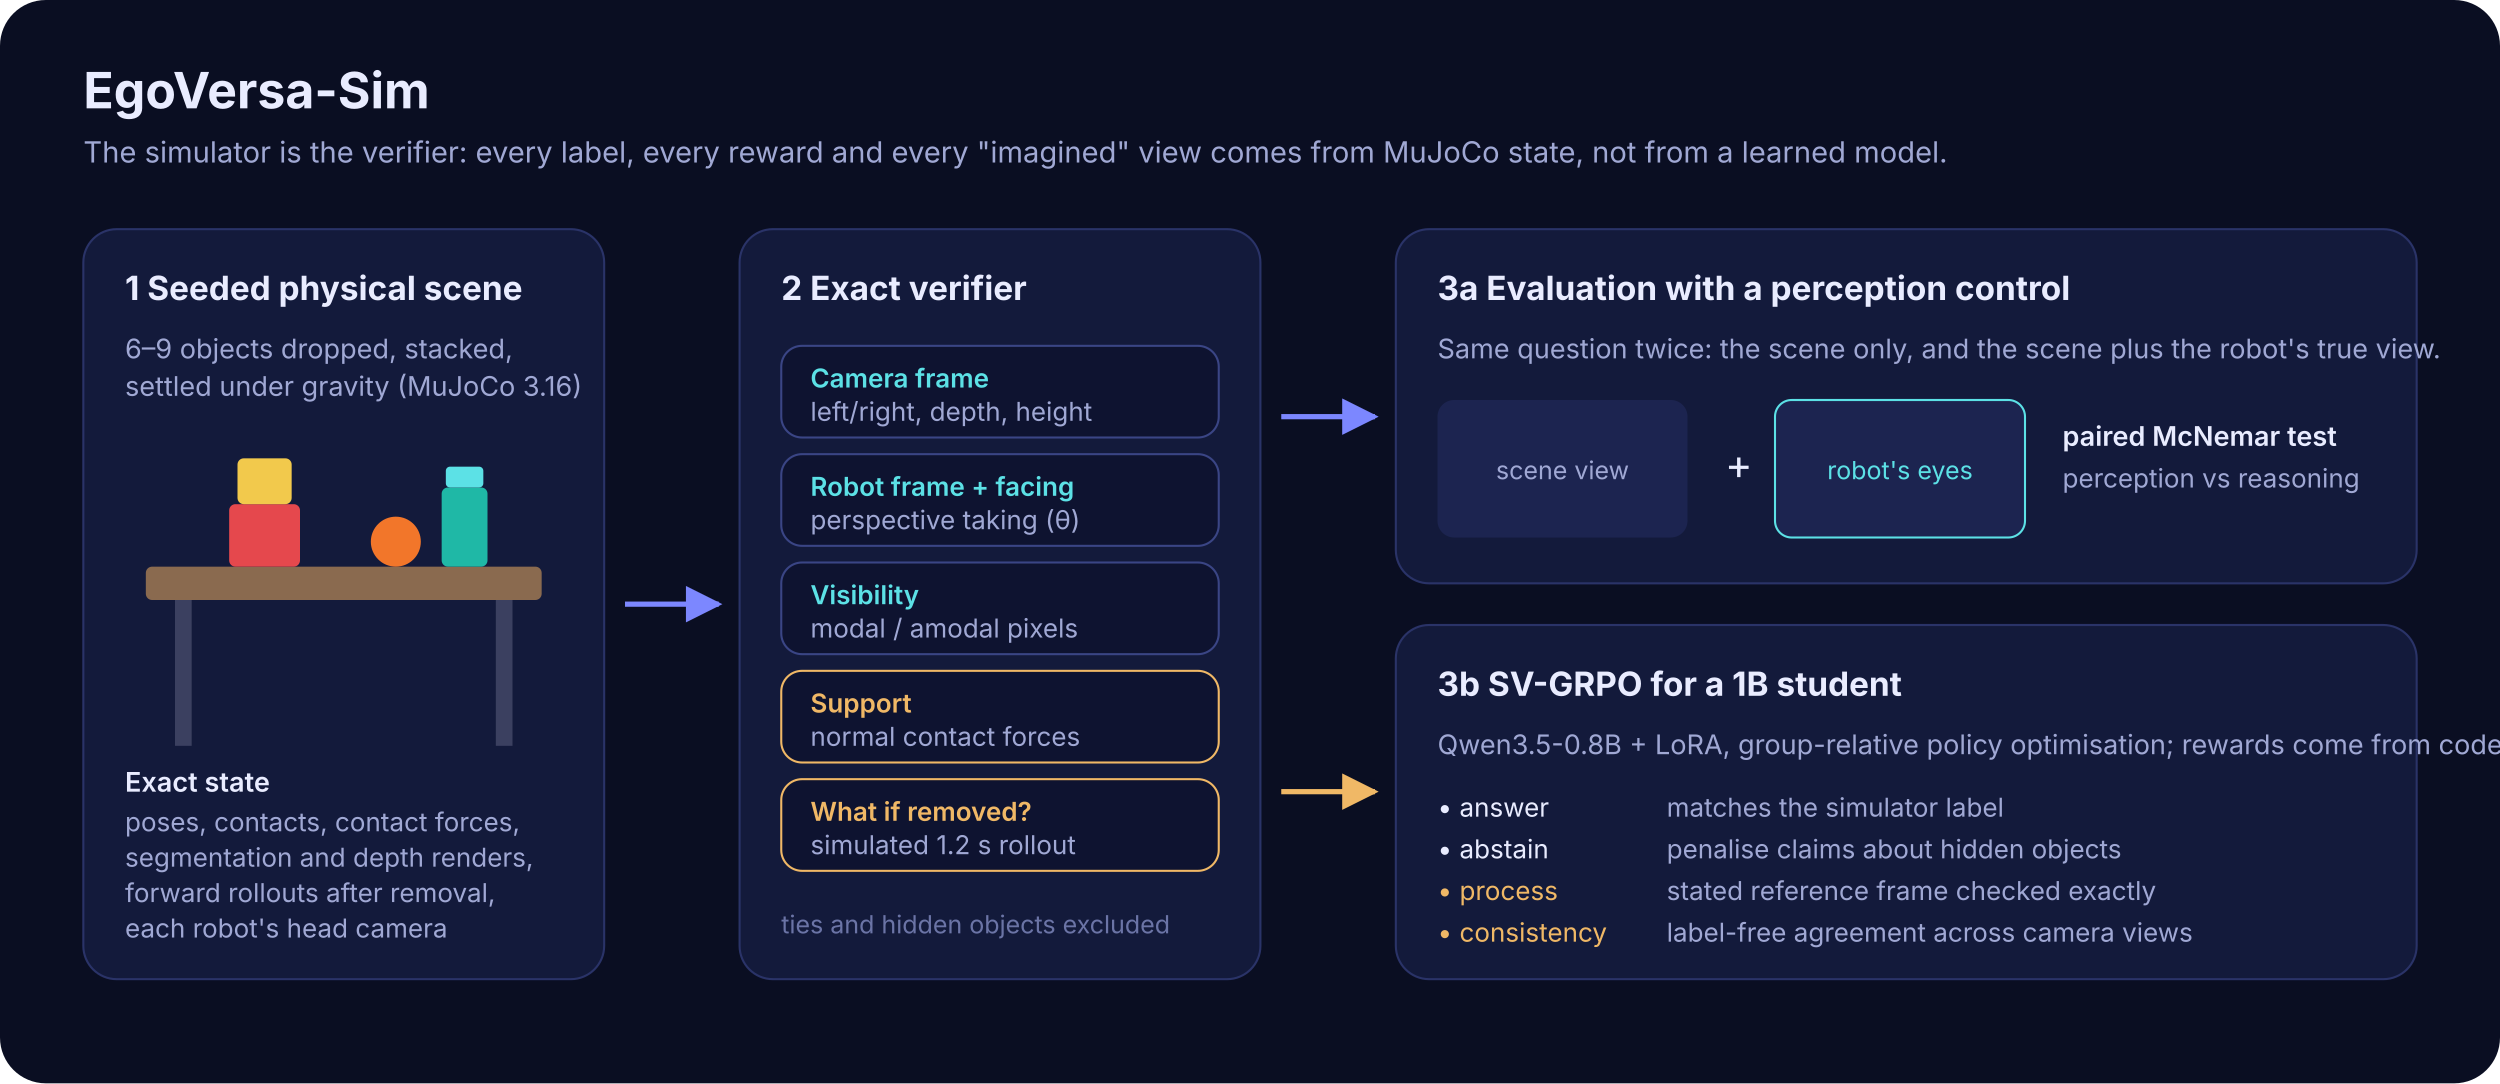
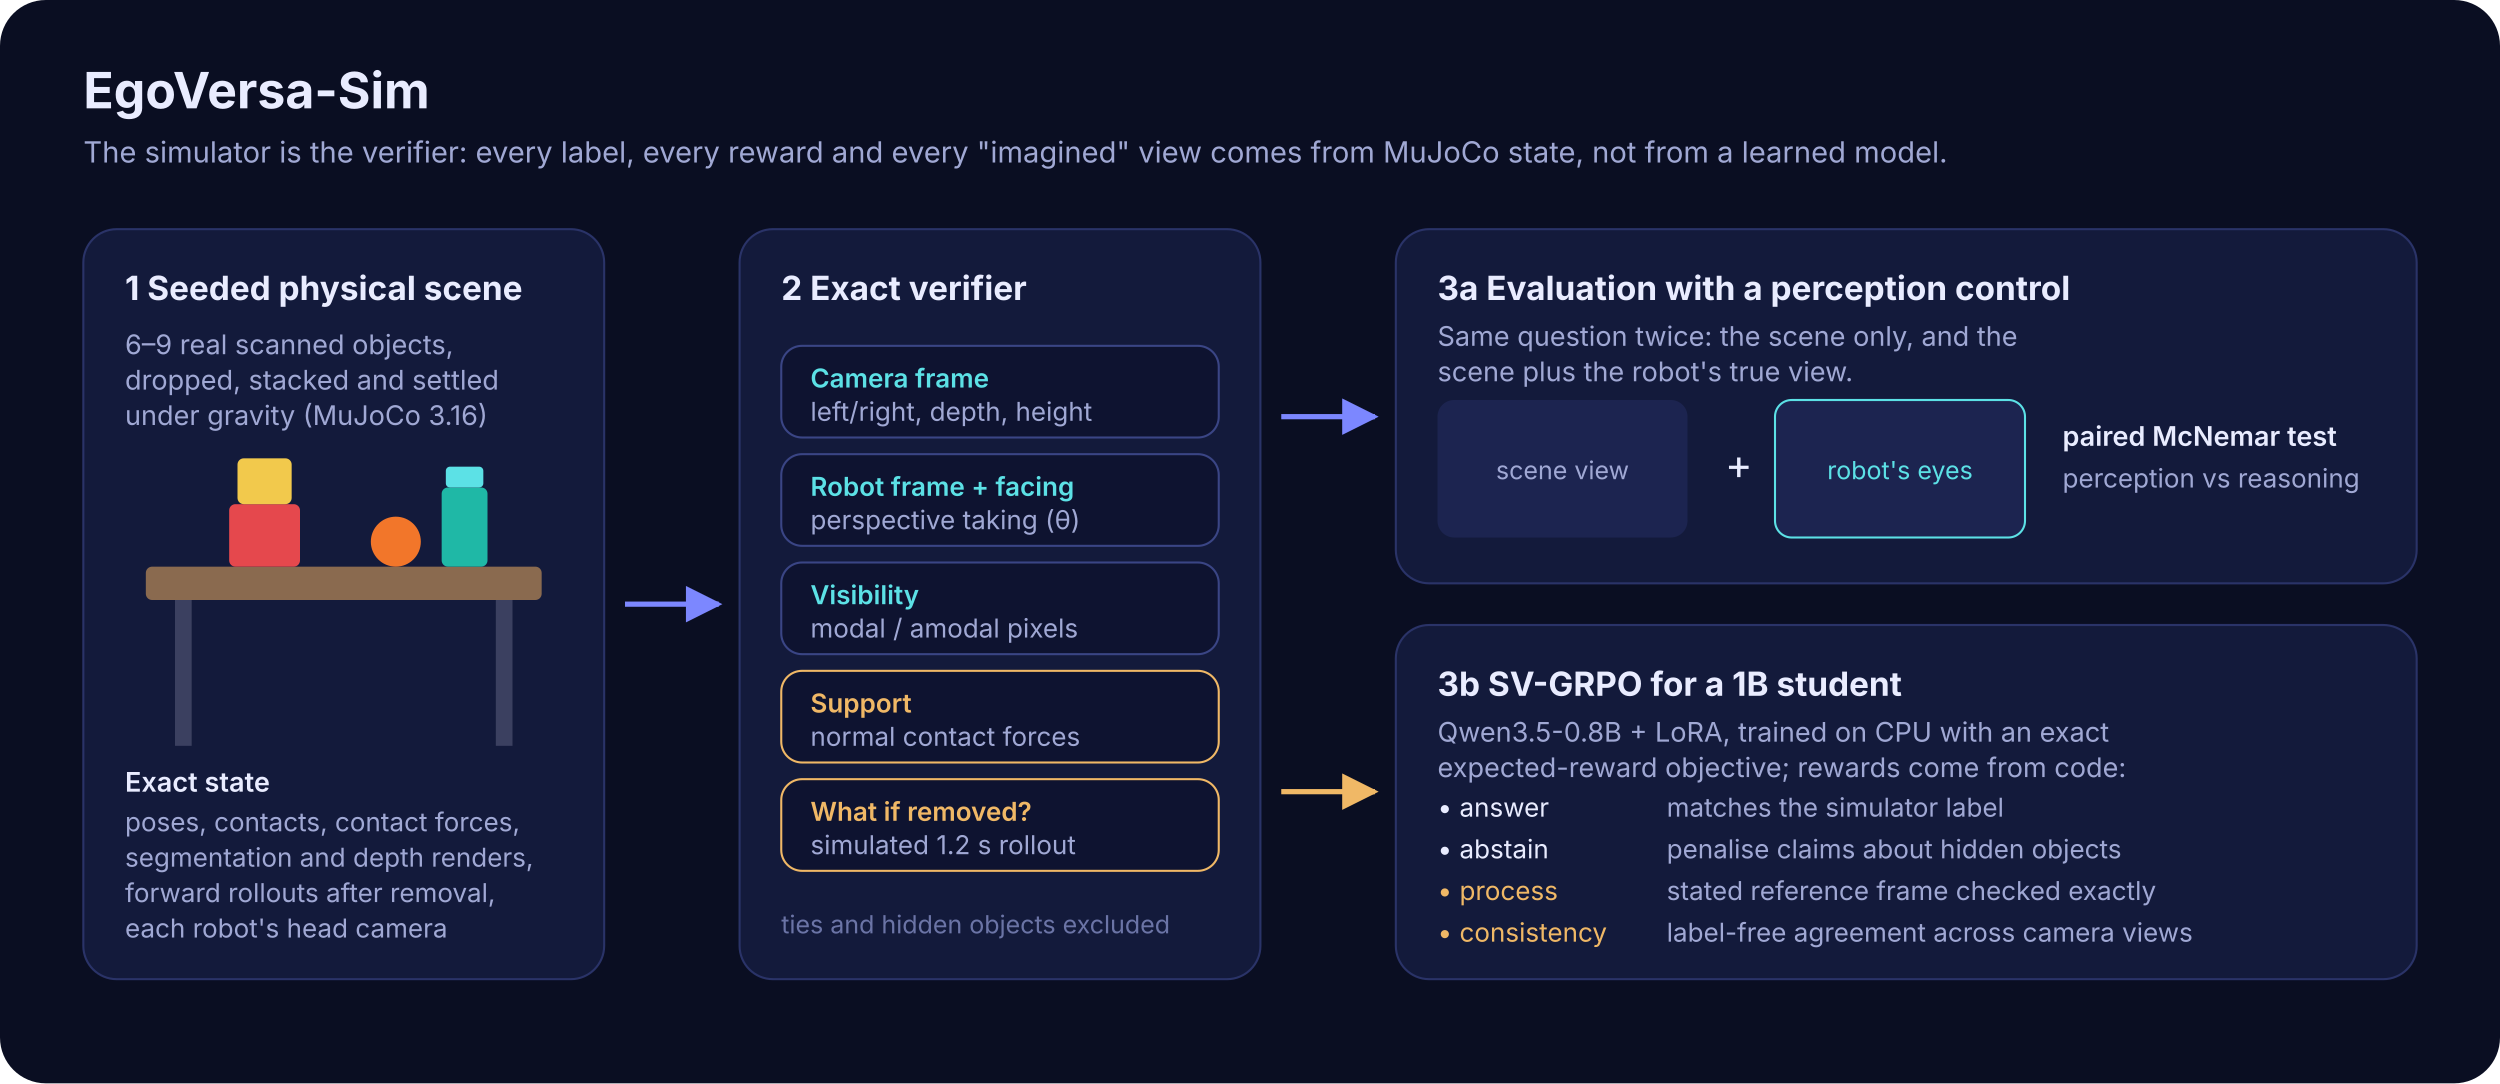
<svg xmlns="http://www.w3.org/2000/svg" viewBox="0 0 1200 520" font-family="Manrope, Inter, system-ui, sans-serif">
  <defs>
    <marker id="a" viewBox="0 0 10 10" refX="9" refY="5" markerWidth="7" markerHeight="7" orient="auto-start-reverse">
      <path d="M0 0L10 5L0 10z" fill="#7C87FF" />
    </marker>
    <marker id="g" viewBox="0 0 10 10" refX="9" refY="5" markerWidth="7" markerHeight="7" orient="auto-start-reverse">
      <path d="M0 0L10 5L0 10z" fill="#F0B866" />
    </marker>
  </defs>
  <rect width="1200" height="520" rx="22" fill="#0A0E22" />
  <text x="40" y="52" fill="#E9ECFF" font-size="24" font-weight="700">EgoVersa-Sim</text>
  <text x="40" y="78" fill="#A0A8D4" font-size="14">The simulator is the verifier: every label, every reward and every "imagined" view comes from MuJoCo state, not from a learned model.</text>
  <g transform="translate(40,110)">
    <rect width="250" height="360" rx="16" fill="#131A3B" stroke="#2A3368" />
    <text x="20" y="34" fill="#E9ECFF" font-size="16" font-weight="700">1  Seeded physical scene</text>
-     <text x="20" y="62" fill="#A0A8D4" font-size="13">6–9 objects dropped, stacked,</text>
-     <text x="20" y="80" fill="#A0A8D4" font-size="13">settled under gravity (MuJoCo 3.16)</text>
+     <text x="20" y="60" fill="#A0A8D4" font-size="13">6–9 real scanned objects,</text>
+     <text x="20" y="77" fill="#A0A8D4" font-size="13">dropped, stacked and settled</text>
+     <text x="20" y="94" fill="#A0A8D4" font-size="13">under gravity (MuJoCo 3.16)</text>
    <g transform="translate(0,52)">
      <rect x="30" y="110" width="190" height="16" rx="3" fill="#8a6a4f" />
      <rect x="44" y="126" width="8" height="70" fill="#3b4060" />
      <rect x="198" y="126" width="8" height="70" fill="#3b4060" />
      <rect x="70" y="80" width="34" height="30" rx="3" fill="#E5484D" />
      <rect x="74" y="58" width="26" height="22" rx="3" fill="#F2C94C" />
      <circle cx="150" cy="98" r="12" fill="#F2762A" />
      <rect x="172" y="72" width="22" height="38" rx="3" fill="#1FB8A6" />
      <rect x="174" y="62" width="18" height="10" rx="2" fill="#5CE1E6" />
    </g>
    <text x="20" y="270" fill="#E9ECFF" font-size="13" font-weight="600">Exact state</text>
    <text x="20" y="289" fill="#A0A8D4" font-size="12.5">poses, contacts, contact forces,</text>
    <text x="20" y="306" fill="#A0A8D4" font-size="12.5">segmentation and depth renders,</text>
    <text x="20" y="323" fill="#A0A8D4" font-size="12.5">forward rollouts after removal,</text>
    <text x="20" y="340" fill="#A0A8D4" font-size="12.5">each robot's head camera</text>
  </g>
  <path d="M300 290 H345" stroke="#7C87FF" stroke-width="2.5" marker-end="url(#a)" />
  <g transform="translate(355,110)">
    <rect width="250" height="360" rx="16" fill="#131A3B" stroke="#2A3368" />
    <text x="20" y="34" fill="#E9ECFF" font-size="16" font-weight="700">2  Exact verifier</text>
    <g font-size="12.5">
      <rect x="20" y="56" width="210" height="44" rx="10" fill="#0E1330" stroke="#3A4585" />
      <text x="34" y="76" fill="#5CE1E6" font-weight="600">Camera frame</text>
      <text x="34" y="92" fill="#A0A8D4">left/right, depth, height</text>
      <rect x="20" y="108" width="210" height="44" rx="10" fill="#0E1330" stroke="#3A4585" />
      <text x="34" y="128" fill="#5CE1E6" font-weight="600">Robot frame + facing</text>
      <text x="34" y="144" fill="#A0A8D4">perspective taking (θ)</text>
      <rect x="20" y="160" width="210" height="44" rx="10" fill="#0E1330" stroke="#3A4585" />
      <text x="34" y="180" fill="#5CE1E6" font-weight="600">Visibility</text>
      <text x="34" y="196" fill="#A0A8D4">modal / amodal pixels</text>
      <rect x="20" y="212" width="210" height="44" rx="10" fill="#0E1330" stroke="#F0B866" />
      <text x="34" y="232" fill="#F0B866" font-weight="600">Support</text>
      <text x="34" y="248" fill="#A0A8D4">normal contact forces</text>
      <rect x="20" y="264" width="210" height="44" rx="10" fill="#0E1330" stroke="#F0B866" />
      <text x="34" y="284" fill="#F0B866" font-weight="600">What if removed?</text>
      <text x="34" y="300" fill="#A0A8D4">simulated 1.2 s rollout</text>
    </g>
    <text x="20" y="338" fill="#6B74A6" font-size="12">ties and hidden objects excluded</text>
  </g>
  <path d="M615 200 H660" stroke="#7C87FF" stroke-width="2.5" marker-end="url(#a)" />
  <path d="M615 380 H660" stroke="#F0B866" stroke-width="2.5" marker-end="url(#g)" />
  <g transform="translate(670,110)">
    <rect width="490" height="170" rx="16" fill="#131A3B" stroke="#2A3368" />
    <text x="20" y="34" fill="#E9ECFF" font-size="16" font-weight="700">3a  Evaluation with a perception control</text>
-     <text x="20" y="62" fill="#A0A8D4" font-size="13">Same question twice: the scene only, and the scene plus the robot's true view.</text>
+     <text x="20" y="56" fill="#A0A8D4" font-size="13">Same question twice: the scene only, and the</text>
+     <text x="20" y="73" fill="#A0A8D4" font-size="13">scene plus the robot's true view.</text>
    <rect x="20" y="82" width="120" height="66" rx="8" fill="#1C2450" />
    <text x="80" y="120" fill="#A0A8D4" font-size="12" text-anchor="middle">scene view</text>
    <text x="158" y="120" fill="#E9ECFF" font-size="20">+</text>
    <rect x="182" y="82" width="120" height="66" rx="8" fill="#1C2450" stroke="#5CE1E6" />
    <text x="242" y="120" fill="#5CE1E6" font-size="12" text-anchor="middle">robot's eyes</text>
    <text x="320" y="104" fill="#E9ECFF" font-size="13" font-weight="600">paired McNemar test</text>
    <text x="320" y="124" fill="#A0A8D4" font-size="12.5">perception vs reasoning</text>
  </g>
  <g transform="translate(670,300)">
    <rect width="490" height="170" rx="16" fill="#131A3B" stroke="#2A3368" />
    <text x="20" y="34" fill="#E9ECFF" font-size="16" font-weight="700">3b  SV-GRPO for a 1B student</text>
-     <text x="20" y="62" fill="#A0A8D4" font-size="13">Qwen3.5-0.8B + LoRA, group-relative policy optimisation; rewards come from code:</text>
+     <text x="20" y="56" fill="#A0A8D4" font-size="13">Qwen3.5-0.8B + LoRA, trained on CPU with an exact</text>
+     <text x="20" y="73" fill="#A0A8D4" font-size="13">expected-reward objective; rewards come from code:</text>
    <g font-size="12.5">
      <text x="20" y="92" fill="#E9ECFF">• answer</text>
      <text x="130" y="92" fill="#A0A8D4">matches the simulator label</text>
      <text x="20" y="112" fill="#E9ECFF">• abstain</text>
      <text x="130" y="112" fill="#A0A8D4">penalise claims about hidden objects</text>
      <text x="20" y="132" fill="#F0B866">• process</text>
      <text x="130" y="132" fill="#A0A8D4">stated reference frame checked exactly</text>
      <text x="20" y="152" fill="#F0B866">• consistency</text>
      <text x="130" y="152" fill="#A0A8D4">label-free agreement across camera views</text>
    </g>
  </g>
</svg>
